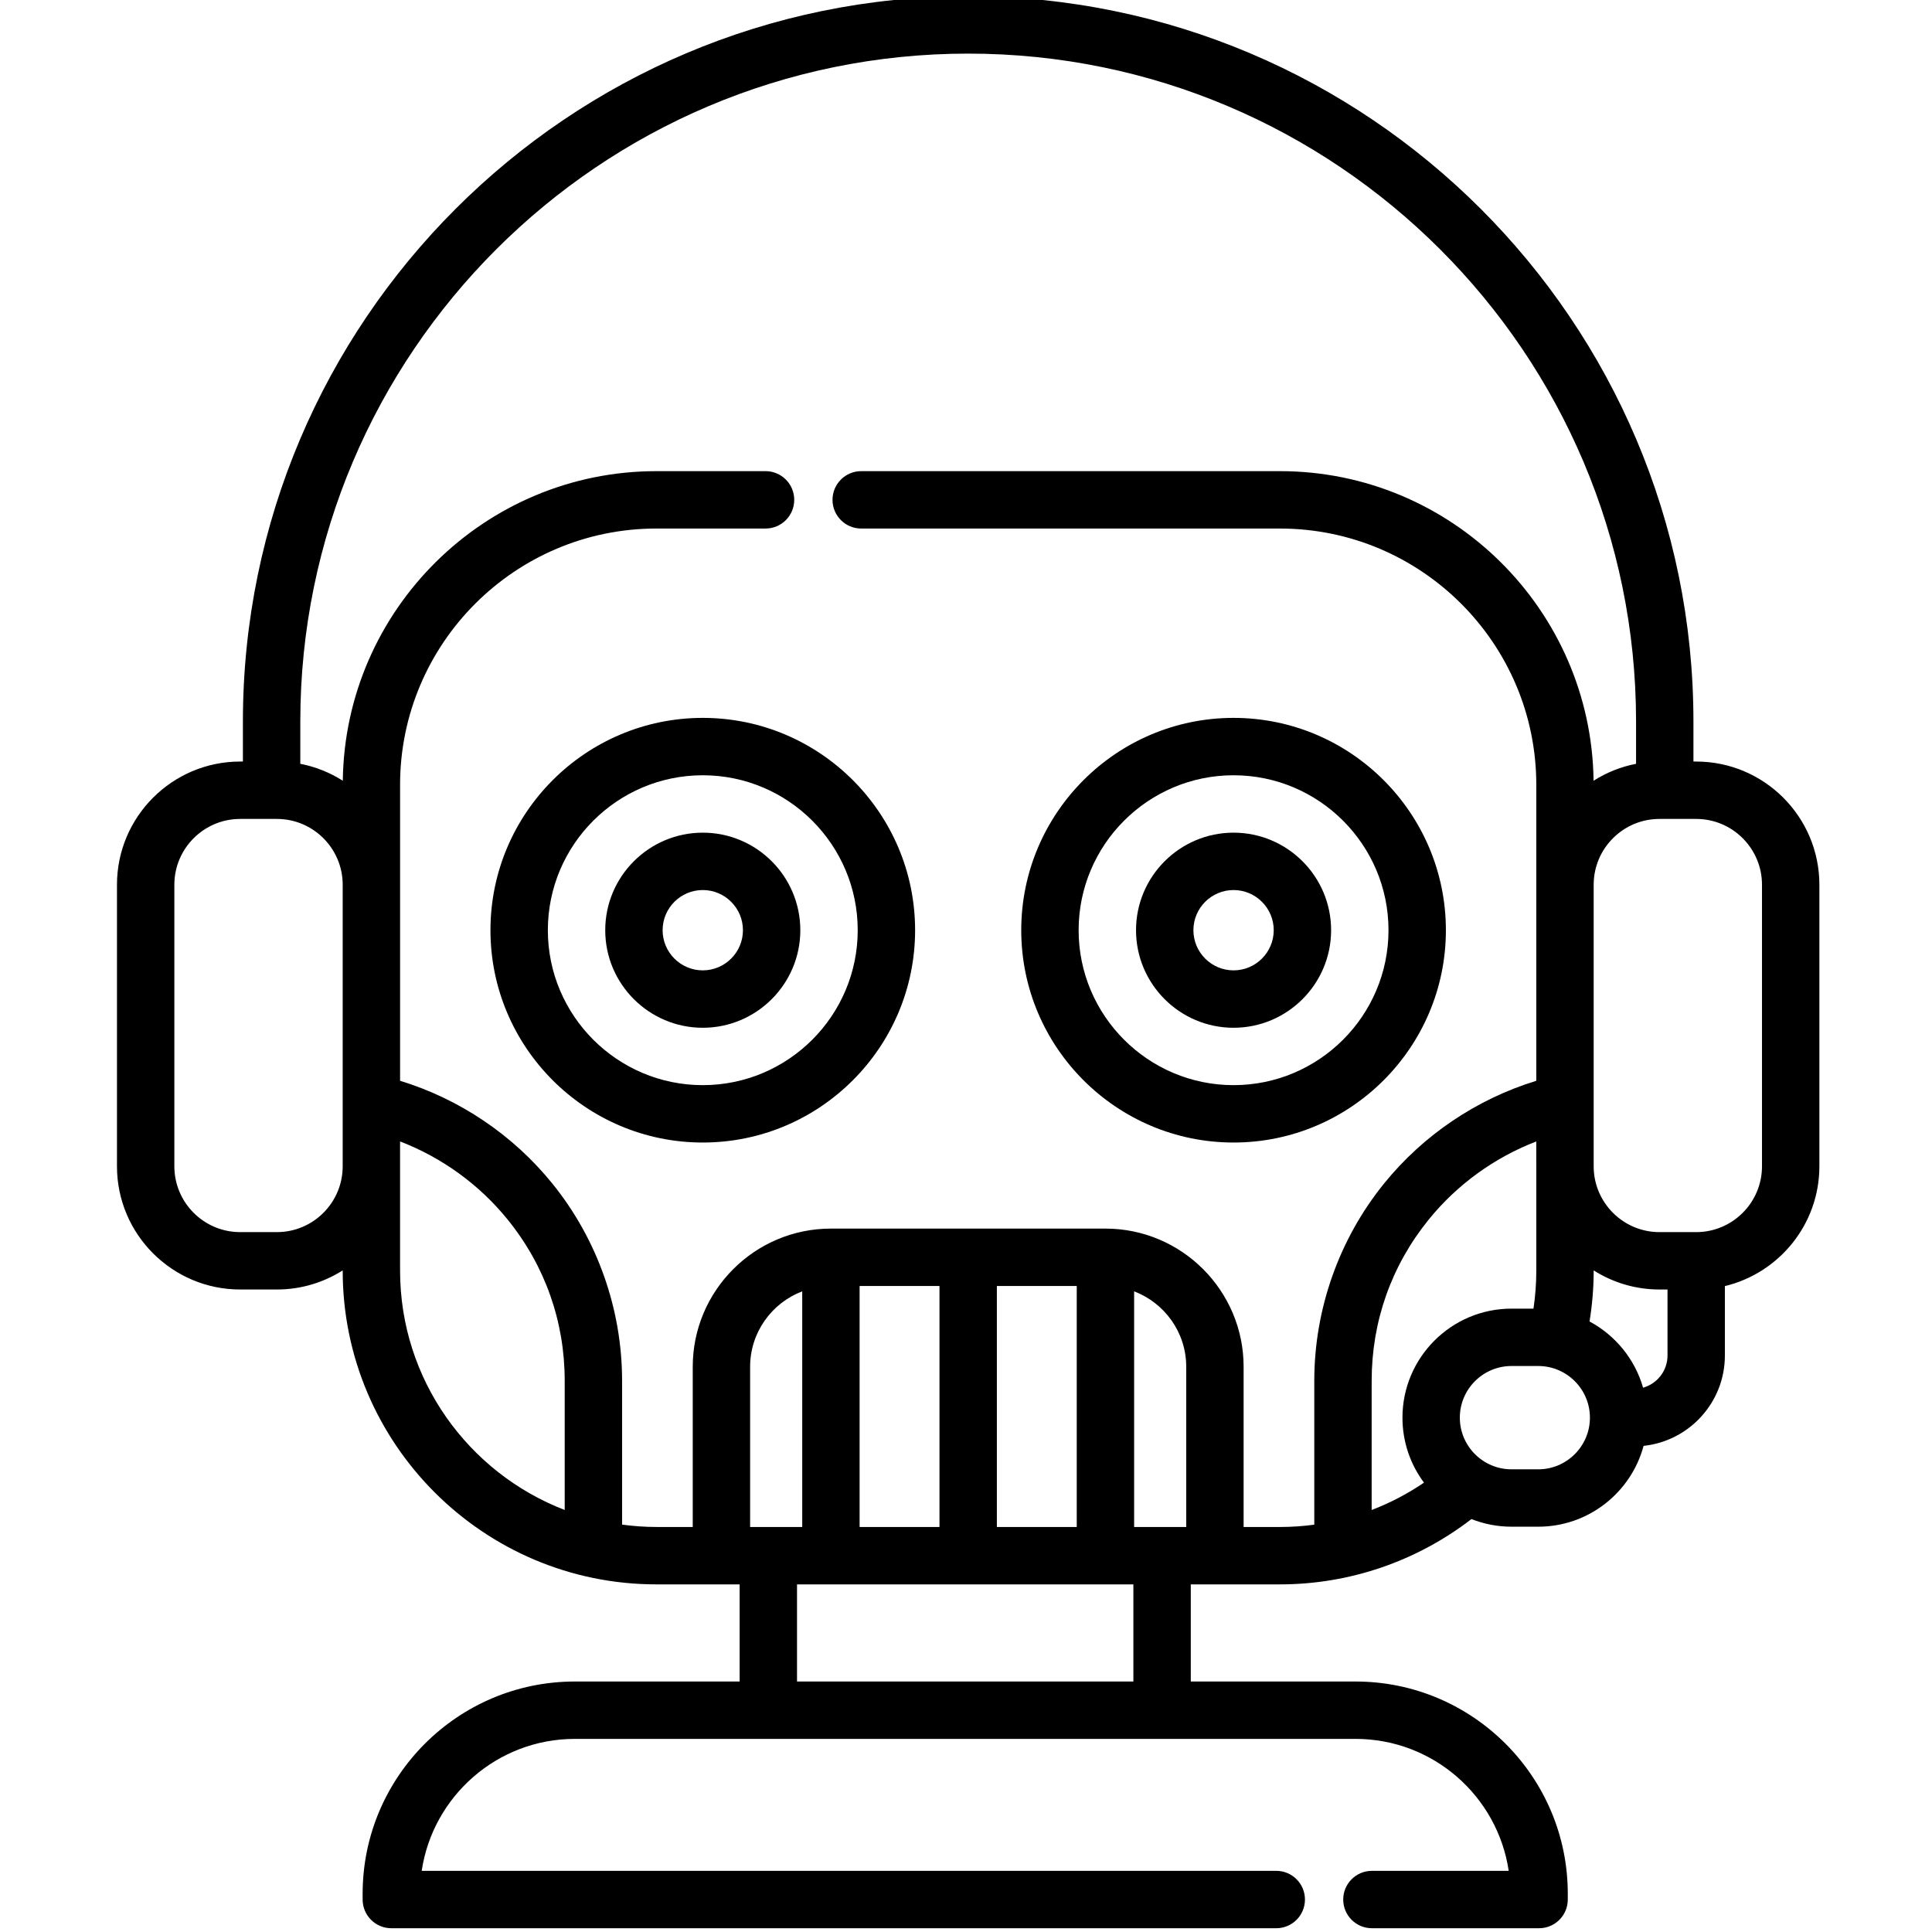
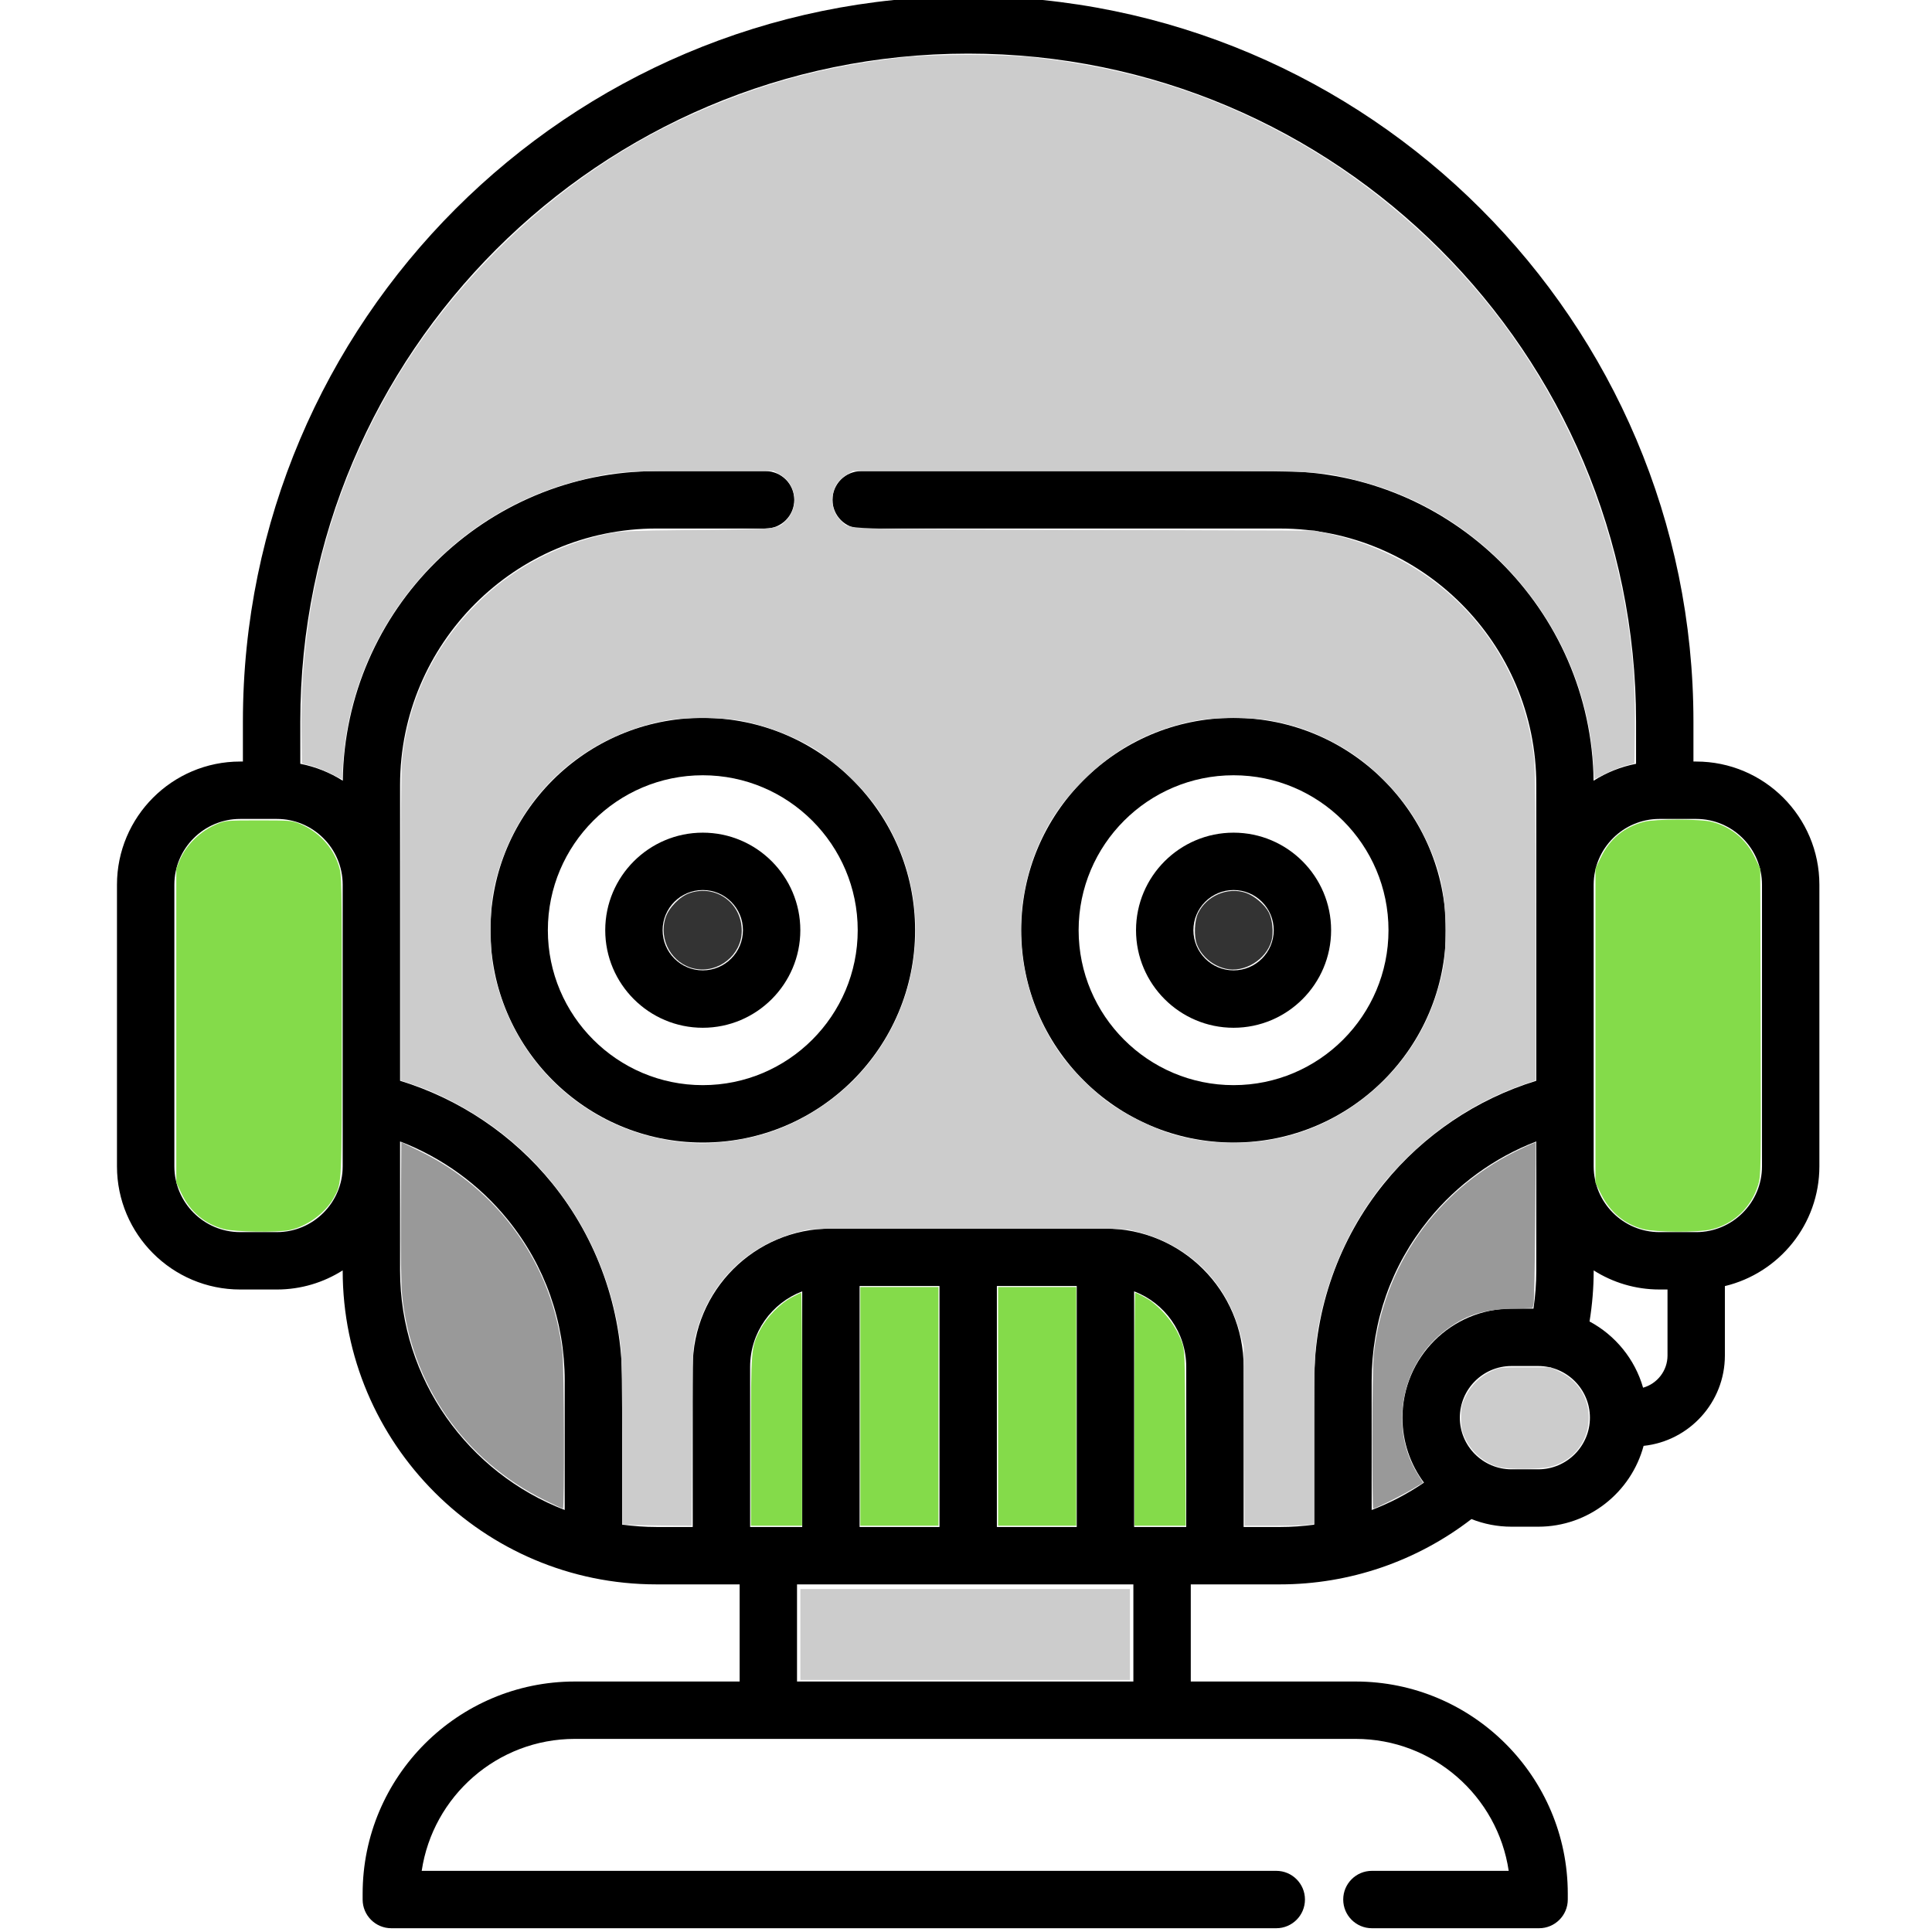
- <svg xmlns="http://www.w3.org/2000/svg" height="511pt" viewBox="-30 1 511 511.999" width="511pt">
-   <path d="m155.742 191.246c-31.023 0-56.266 25.242-56.266 56.27 0 31.023 25.242 56.266 56.266 56.266 31.027 0 56.27-25.242 56.27-56.266 0-31.027-25.242-56.27-56.27-56.27zm0 97.328c-22.637 0-41.055-18.422-41.055-41.062s18.418-41.059 41.055-41.059c22.641 0 41.062 18.418 41.062 41.059s-18.422 41.062-41.062 41.062zm0 0" />
-   <path d="m155.742 221.664c-14.254 0-25.848 11.594-25.848 25.852 0 14.254 11.594 25.852 25.848 25.852 14.254 0 25.852-11.598 25.852-25.852 0-14.258-11.594-25.852-25.852-25.852zm0 36.492c-5.867 0-10.641-4.773-10.641-10.645 0-5.867 4.773-10.641 10.641-10.641 5.871 0 10.645 4.773 10.645 10.641 0 5.871-4.773 10.645-10.645 10.645zm0 0" />
-   <path d="m352.676 247.512c0-31.023-25.242-56.266-56.27-56.266-31.023 0-56.266 25.242-56.266 56.266 0 31.027 25.242 56.27 56.266 56.27 31.027 0 56.27-25.242 56.27-56.27zm-56.27 41.062c-22.637 0-41.059-18.422-41.059-41.062s18.422-41.059 41.059-41.059c22.641 0 41.059 18.418 41.059 41.059s-18.418 41.062-41.059 41.062zm0 0" />
-   <path d="m296.406 221.664c-14.254 0-25.848 11.594-25.848 25.852 0 14.254 11.594 25.852 25.848 25.852s25.852-11.598 25.852-25.852c0-14.258-11.598-25.852-25.852-25.852zm0 36.492c-5.867 0-10.641-4.773-10.641-10.645 0-5.867 4.773-10.641 10.641-10.641 5.871 0 10.645 4.773 10.645 10.641 0 5.871-4.773 10.645-10.645 10.645zm0 0" />
-   <path d="m419.008 202.816h-.73v-10.613c.004-105.98-86.219-192.203-192.199-192.203-105.984 0-192.207 86.223-192.207 192.203v10.613h-.727c-18 0-32.645 14.645-32.645 32.645v74.625c0 18 14.645 32.645 32.645 32.645h9.738c6.406 0 12.383-1.863 17.434-5.066v.074c0 45.84 37.293 83.137 83.137 83.137h22.059v25.742h-43.68c-31.008 0-56.23 25.227-56.23 56.23v1.547c0 4.199 3.402 7.605 7.602 7.605h234.52c4.199 0 7.602-3.406 7.602-7.605s-3.402-7.602-7.602-7.602h-226.469c2.938-19.762 20.016-34.969 40.578-34.969h206.914c20.562 0 37.641 15.207 40.574 34.969h-36.25c-4.203 0-7.605 3.402-7.605 7.602s3.402 7.605 7.605 7.605h44.301c4.203 0 7.605-3.406 7.605-7.605v-1.547c0-31.004-25.227-56.23-56.23-56.23h-43.68v-25.742h23.637c18.426 0 36.242-6.125 50.746-17.309 3.285 1.301 6.863 2.023 10.609 2.023h7.094c13.352 0 24.609-9.102 27.914-21.422 12.09-1.27 21.543-11.523 21.543-23.945v-18.395c14.344-3.438 25.043-16.359 25.043-31.742v-74.625c0-18-14.645-32.645-32.645-32.645zm-376.125 124.707h-9.738c-9.613 0-17.438-7.824-17.438-17.438v-74.625c0-9.613 7.824-17.434 17.438-17.434h9.738c9.598 0 17.41 7.801 17.434 17.395v74.703c-.023 9.598-7.832 17.398-17.434 17.398zm32.641 10.215v-27.574c0-.027 0-.051 0-.078v-6.59c11.074 4.258 20.988 11.406 28.531 20.727 9.875 12.203 15.098 26.969 15.098 42.703v34.23c-25.488-9.801-43.629-34.523-43.629-63.418zm208.34 67.926h-13.809v-62.445c8.059 3.074 13.809 10.867 13.809 19.992zm-29.016 0h-21.168v-63.867h21.168zm-36.375 0h-21.168v-63.867h21.168zm-36.375 0h-13.809v-42.453c0-9.125 5.75-16.918 13.809-19.992zm87.758 40.953h-89.137v-25.742h89.137zm29.215-40.953v-42.453c0-20.191-16.426-36.621-36.617-36.621h-72.75c-20.195 0-36.621 16.43-36.621 36.621v42.453h-9.629c-3.086 0-6.117-.227-9.094-.625v-38.117c0-18.98-6.566-37.539-18.48-52.266-10.445-12.906-24.605-22.418-40.355-27.238v-78.434c0-37.449 30.473-67.918 67.93-67.918h28.922c4.203 0 7.605-3.402 7.605-7.602 0-4.199-3.402-7.605-7.605-7.605h-28.922c-45.48 0-82.527 36.707-83.109 82.043-3.387-2.152-7.188-3.699-11.262-4.488v-11.211c0-97.594 79.398-176.996 176.996-176.996 97.594 0 176.992 79.402 176.992 176.996v11.215c-4.07.785-7.875 2.332-11.258 4.484-.586-45.336-37.633-82.043-83.109-82.043h-110.977c-4.199 0-7.605 3.406-7.605 7.605 0 4.199 3.406 7.605 7.605 7.605h110.977c37.457 0 67.93 30.465 67.93 67.918l-.004 78.434c-15.746 4.824-29.91 14.336-40.352 27.238-11.918 14.727-18.48 33.285-18.48 52.266v38.129c-3 .406-6.039.613-9.094.613h-9.633zm42.094-28.969c0 6.445 2.121 12.406 5.703 17.219-4.34 2.953-8.992 5.387-13.863 7.25v-34.242c0-15.73 5.219-30.496 15.094-42.695 7.543-9.316 17.457-16.469 28.531-20.73v6.59c0 .039.004.078.004.117v27.531c0 3.379-.254 6.746-.746 10.066h-5.828c-15.934 0-28.895 12.961-28.895 28.895zm35.992 13.688h-7.098c-7.547 0-13.688-6.141-13.688-13.688 0-7.547 6.141-13.688 13.688-13.688h7.098c7.547 0 13.688 6.141 13.688 13.688 0 7.547-6.141 13.688-13.688 13.688zm27.777-21.629c-2.172-7.582-7.363-13.898-14.191-17.551.723-4.438 1.098-8.945 1.098-13.465v-.074c5.047 3.203 11.023 5.066 17.434 5.066h2.133v17.492c0 4.059-2.746 7.48-6.473 8.531zm31.512-58.668c0 9.613-7.82 17.438-17.438 17.438h-9.734c-9.594 0-17.402-7.793-17.434-17.379v-74.742c.031-9.586 7.84-17.379 17.434-17.379h9.734c9.617 0 17.438 7.824 17.438 17.438zm0 0" />
+ <svg xmlns="http://www.w3.org/2000/svg" height="511pt" viewBox="-30 1 511 511.999" width="511pt" version="1.1" id="svg3723">
+   <defs id="defs3727" />
+   <path id="path3713" d="m155.742 191.246c-31.023 0-56.266 25.242-56.266 56.27 0 31.023 25.242 56.266 56.266 56.266 31.027 0 56.27-25.242 56.27-56.266 0-31.027-25.242-56.27-56.27-56.27zm0 97.328c-22.637 0-41.055-18.422-41.055-41.062s18.418-41.059 41.055-41.059c22.641 0 41.062 18.418 41.062 41.059s-18.422 41.062-41.062 41.062zm0 0" />
+   <path id="path3715" d="m155.742 221.664c-14.254 0-25.848 11.594-25.848 25.852 0 14.254 11.594 25.852 25.848 25.852 14.254 0 25.852-11.598 25.852-25.852 0-14.258-11.594-25.852-25.852-25.852zm0 36.492c-5.867 0-10.641-4.773-10.641-10.645 0-5.867 4.773-10.641 10.641-10.641 5.871 0 10.645 4.773 10.645 10.641 0 5.871-4.773 10.645-10.645 10.645zm0 0" />
+   <path id="path3717" d="m352.676 247.512c0-31.023-25.242-56.266-56.27-56.266-31.023 0-56.266 25.242-56.266 56.266 0 31.027 25.242 56.27 56.266 56.27 31.027 0 56.27-25.242 56.27-56.27zm-56.27 41.062c-22.637 0-41.059-18.422-41.059-41.062s18.422-41.059 41.059-41.059c22.641 0 41.059 18.418 41.059 41.059s-18.418 41.062-41.059 41.062zm0 0" />
+   <path id="path3719" d="m296.406 221.664c-14.254 0-25.848 11.594-25.848 25.852 0 14.254 11.594 25.852 25.848 25.852s25.852-11.598 25.852-25.852c0-14.258-11.598-25.852-25.852-25.852zm0 36.492c-5.867 0-10.641-4.773-10.641-10.645 0-5.867 4.773-10.641 10.641-10.641 5.871 0 10.645 4.773 10.645 10.641 0 5.871-4.773 10.645-10.645 10.645zm0 0" />
+   <path id="path3721" d="m419.008 202.816h-.73v-10.613c.004-105.98-86.219-192.203-192.199-192.203-105.984 0-192.207 86.223-192.207 192.203v10.613h-.727c-18 0-32.645 14.645-32.645 32.645v74.625c0 18 14.645 32.645 32.645 32.645h9.738c6.406 0 12.383-1.863 17.434-5.066v.074c0 45.84 37.293 83.137 83.137 83.137h22.059v25.742h-43.68c-31.008 0-56.23 25.227-56.23 56.23v1.547c0 4.199 3.402 7.605 7.602 7.605h234.52c4.199 0 7.602-3.406 7.602-7.605s-3.402-7.602-7.602-7.602h-226.469c2.938-19.762 20.016-34.969 40.578-34.969h206.914c20.562 0 37.641 15.207 40.574 34.969h-36.25c-4.203 0-7.605 3.402-7.605 7.602s3.402 7.605 7.605 7.605h44.301c4.203 0 7.605-3.406 7.605-7.605v-1.547c0-31.004-25.227-56.23-56.23-56.23h-43.68v-25.742h23.637c18.426 0 36.242-6.125 50.746-17.309 3.285 1.301 6.863 2.023 10.609 2.023h7.094c13.352 0 24.609-9.102 27.914-21.422 12.09-1.27 21.543-11.523 21.543-23.945v-18.395c14.344-3.438 25.043-16.359 25.043-31.742v-74.625c0-18-14.645-32.645-32.645-32.645zm-376.125 124.707h-9.738c-9.613 0-17.438-7.824-17.438-17.438v-74.625c0-9.613 7.824-17.434 17.438-17.434h9.738c9.598 0 17.41 7.801 17.434 17.395v74.703c-.023 9.598-7.832 17.398-17.434 17.398zm32.641 10.215v-27.574c0-.027 0-.051 0-.078v-6.59c11.074 4.258 20.988 11.406 28.531 20.727 9.875 12.203 15.098 26.969 15.098 42.703v34.23c-25.488-9.801-43.629-34.523-43.629-63.418zm208.34 67.926h-13.809v-62.445c8.059 3.074 13.809 10.867 13.809 19.992zm-29.016 0h-21.168v-63.867h21.168zm-36.375 0h-21.168v-63.867h21.168zm-36.375 0h-13.809v-42.453c0-9.125 5.75-16.918 13.809-19.992zm87.758 40.953h-89.137v-25.742h89.137zm29.215-40.953v-42.453c0-20.191-16.426-36.621-36.617-36.621h-72.75c-20.195 0-36.621 16.43-36.621 36.621v42.453h-9.629c-3.086 0-6.117-.227-9.094-.625v-38.117c0-18.98-6.566-37.539-18.48-52.266-10.445-12.906-24.605-22.418-40.355-27.238v-78.434c0-37.449 30.473-67.918 67.93-67.918h28.922c4.203 0 7.605-3.402 7.605-7.602 0-4.199-3.402-7.605-7.605-7.605h-28.922c-45.48 0-82.527 36.707-83.109 82.043-3.387-2.152-7.188-3.699-11.262-4.488v-11.211c0-97.594 79.398-176.996 176.996-176.996 97.594 0 176.992 79.402 176.992 176.996v11.215c-4.07.785-7.875 2.332-11.258 4.484-.586-45.336-37.633-82.043-83.109-82.043h-110.977c-4.199 0-7.605 3.406-7.605 7.605 0 4.199 3.406 7.605 7.605 7.605h110.977c37.457 0 67.93 30.465 67.93 67.918l-.004 78.434c-15.746 4.824-29.91 14.336-40.352 27.238-11.918 14.727-18.48 33.285-18.48 52.266v38.129c-3 .406-6.039.613-9.094.613h-9.633zm42.094-28.969c0 6.445 2.121 12.406 5.703 17.219-4.34 2.953-8.992 5.387-13.863 7.25v-34.242c0-15.73 5.219-30.496 15.094-42.695 7.543-9.316 17.457-16.469 28.531-20.73v6.59c0 .039.004.078.004.117v27.531c0 3.379-.254 6.746-.746 10.066h-5.828c-15.934 0-28.895 12.961-28.895 28.895zm35.992 13.688h-7.098c-7.547 0-13.688-6.141-13.688-13.688 0-7.547 6.141-13.688 13.688-13.688h7.098c7.547 0 13.688 6.141 13.688 13.688 0 7.547-6.141 13.688-13.688 13.688zm27.777-21.629c-2.172-7.582-7.363-13.898-14.191-17.551.723-4.438 1.098-8.945 1.098-13.465v-.074c5.047 3.203 11.023 5.066 17.434 5.066h2.133v17.492c0 4.059-2.746 7.48-6.473 8.531zm31.512-58.668c0 9.613-7.82 17.438-17.438 17.438h-9.734c-9.594 0-17.402-7.793-17.434-17.379v-74.742c.031-9.586 7.84-17.379 17.434-17.379h9.734c9.617 0 17.438 7.824 17.438 17.438zm0 0" />
+   <path transform="matrix(0.7514663,0,0,0.7514663,-30.49949,1)" id="path3743" d="m 192.126,529.064 c -28.57,-14.075 -47.374,-41.226 -50.352,-72.699 -0.329,-3.48 -0.484,-15.132 -0.395,-29.654 l 0.147,-23.921 6.513,3.176 c 28.102,13.705 46.929,40.299 50.314,71.073 0.606,5.506 0.749,55.007 0.159,54.994 -0.207,-0.005 -3.081,-1.341 -6.388,-2.97 z" style="fill:#999999;stroke-width:0.501;opacity:1" />
+   <path transform="matrix(0.7514663,0,0,0.7514663,-30.49949,1)" id="path3745" d="m 483.947,507.223 c 0,-14.007 0.23,-26.937 0.529,-29.683 3.357,-30.889 21.885,-57.436 49.82,-71.382 1.929,-0.963 4.367,-2.11 5.419,-2.549 l 1.912,-0.798 -0.216,27.918 c -0.119,15.355 -0.381,28.514 -0.583,29.242 l -0.367,1.324 -7.341,0.237 c -10.65,0.344 -16.691,2.389 -24.038,8.137 -15.234,11.92 -19.185,34.481 -8.865,50.615 l 1.667,2.606 -3.94,2.344 c -3.668,2.182 -12.963,6.807 -13.68,6.807 -0.175,0 -0.318,-11.168 -0.318,-24.818 z" style="fill:#999999;stroke-width:0.501;opacity:1" />
+   <path transform="matrix(0.7514663,0,0,0.7514663,-30.49949,1)" id="path3747" d="m 528.499,517.329 c -5.148,-1.388 -9.537,-5.175 -11.91,-10.276 -1.085,-2.332 -1.311,-3.548 -1.32,-7.084 -0.01,-3.816 0.162,-4.62 1.617,-7.576 1.93,-3.921 5.075,-6.999 9.055,-8.865 2.749,-1.289 3.143,-1.333 11.871,-1.333 h 9.028 l 3.351,1.65 c 14.998,7.383 12.806,29.222 -3.352,33.399 -3.641,0.941 -14.974,0.995 -18.341,0.087 z" style="fill:#cccccc;stroke-width:0.501;opacity:1" />
+   <path id="path3749" d="m 221.058,537.691 -1.628,-0.202 -0.004,-29.15 c -0.002,-16.543 -0.226,-31.1 -0.516,-33.659 -3.305,-29.106 -18.264,-56.197 -41.061,-74.362 -9.253,-7.373 -21.466,-14.201 -31.437,-17.576 l -5.135,-1.738 v -53.931 c 0,-33.866 0.195,-55.862 0.524,-59.12 2.225,-22.047 12.141,-41.876 28.625,-57.244 11.899,-11.093 26.923,-18.818 43.589,-22.413 4.853,-1.047 6.769,-1.131 31.717,-1.402 29.037,-0.315 28.416,-0.249 31.507,-3.339 4.727,-4.727 3.6,-12.964 -2.22,-16.227 l -2.234,-1.252 -25.55,0.005 c -28.422,0.005 -30.689,0.188 -43.694,3.521 -45.826,11.745 -79.63,52.587 -82.584,99.775 l -0.339,5.412 -4.24,-2.085 c -2.332,-1.147 -5.517,-2.397 -7.079,-2.778 l -2.84,-0.693 -0.152,-11.5 c -0.56,-42.371 9.64,-82.365 30.339,-118.96 23.9,-42.255 62.446,-77.848 105.829,-97.72 24.924,-11.417 48.383,-17.836 76.149,-20.837 10.737,-1.16 34.89,-1.158 45.589,0.004 35.959,3.907 66.931,14.067 96.94,31.798 26.071,15.405 50.46,37.313 68.694,61.706 27.059,36.201 43.174,79.541 46.289,124.494 0.305,4.409 0.485,13.191 0.399,19.516 l -0.156,11.5 -2.84,0.693 c -1.562,0.381 -4.746,1.631 -7.076,2.778 l -4.236,2.085 -0.323,-5.389 c -2.819,-47.059 -37.011,-88.331 -82.713,-99.843 -14.625,-3.684 -8.891,-3.481 -98.234,-3.481 H 300.76 l -2.427,1.503 c -3.136,1.942 -4.759,4.88 -4.759,8.612 0,3.308 0.866,5.427 3.071,7.514 3.275,3.1 -2.436,2.889 85.853,3.167 l 81.159,0.256 5.165,1.141 c 8.195,1.81 15.332,4.34 22.89,8.114 27.583,13.773 45.94,40.293 49.317,71.247 0.34,3.12 0.531,24.317 0.53,59.116 l -2.5e-4,54.251 -4.133,1.424 c -15.464,5.328 -30.114,14.602 -41.796,26.458 -6.68,6.78 -9.149,9.787 -14.026,17.087 -6.783,10.152 -12.429,23.27 -15.361,35.688 -2.601,11.014 -2.836,14.884 -2.836,46.549 v 29.214 l -2.324,0.319 c -1.278,0.175 -6.789,0.319 -12.247,0.319 h -9.922 l -0.171,-31.687 -0.171,-31.687 -1.305,-4.785 c -5.138,-18.834 -19.07,-31.831 -38.737,-36.138 -2.38,-0.521 -14.278,-0.658 -57.112,-0.658 -42.834,0 -54.732,0.137 -57.112,0.658 -19.826,4.342 -33.892,17.63 -38.92,36.768 -1.055,4.016 -1.098,5.212 -1.281,35.842 l -0.189,31.687 -10.615,-0.08 c -5.838,-0.044 -11.348,-0.171 -12.244,-0.282 z m 33.836,-134.934 c 10.118,-1.108 18.004,-3.362 26.234,-7.498 40.795,-20.502 54.261,-71.322 28.933,-109.188 -5.083,-7.599 -14.251,-16.503 -22.296,-21.655 -6.652,-4.26 -16.141,-8.046 -25.121,-10.024 -6.689,-1.474 -21.687,-1.594 -28.435,-0.228 -30.63,6.201 -53.182,28.325 -59.995,58.858 -1.586,7.109 -1.573,22.636 0.027,29.994 7.612,35.023 37.106,59.385 72.888,60.207 1.595,0.037 5.09,-0.173 7.765,-0.466 z m 193.047,-0.764 c 26.874,-4.503 50.23,-24.805 58.448,-50.805 2.869,-9.075 3.35,-12.391 3.347,-23.045 -0.004,-13.792 -1.761,-21.63 -7.468,-33.315 -3.634,-7.439 -8.009,-13.486 -14.319,-19.789 -6.292,-6.285 -11.586,-10.148 -19.169,-13.984 -6.432,-3.255 -11.407,-4.999 -18.905,-6.628 -7.453,-1.619 -22.399,-1.627 -29.724,-0.015 -15.396,3.388 -27.177,9.822 -38.17,20.845 -6.646,6.665 -10.94,12.6 -14.534,20.089 -11.899,24.792 -9.359,54.017 6.653,76.56 3.823,5.382 11.826,13.332 17.416,17.3 5.017,3.561 14.47,8.312 20.443,10.275 11.122,3.655 23.855,4.544 35.98,2.512 z" style="fill:#cccccc;stroke-width:0.501;opacity:1" transform="matrix(0.7514663,0,0,0.7514663,-30.49949,1)" />
+   <path transform="matrix(0.7514663,0,0,0.7514663,-30.49949,1)" id="path3751" d="m 245.053,341.642 c -8.025,-1.617 -12.937,-10.199 -10.33,-18.048 1.174,-3.534 5.03,-7.466 8.472,-8.639 9.311,-3.173 18.506,3.56 18.388,13.464 -0.1,8.403 -8.219,14.898 -16.529,13.223 z" style="fill:#333333;stroke-width:0.501;opacity:1" />
+   <path transform="matrix(0.7514663,0,0,0.7514663,-30.49949,1)" id="path3753" d="m 432.213,341.63 c -4.645,-1.108 -8.511,-4.402 -10.124,-8.625 -1.089,-2.853 -0.878,-8.269 0.427,-10.964 2.966,-6.124 10.384,-9.32 16.734,-7.211 3.058,1.016 6.786,4.174 8.201,6.949 1.313,2.573 1.749,7.179 0.95,10.032 -1.862,6.65 -9.656,11.376 -16.189,9.818 z" style="fill:#333333;stroke-width:0.501;opacity:1" />
+   <path style="fill:#84db4a;stroke-width:0.501;fill-opacity:1" d="m 579.434,433.441 c -6.547,-1.711 -11.691,-6.02 -14.873,-12.459 l -1.909,-3.863 v -55.384 -55.384 l 1.861,-3.898 c 3.13,-6.555 8.281,-10.819 15.269,-12.639 4.046,-1.054 19.86,-1.04 23.933,0.021 6.817,1.776 12.113,6.175 15.19,12.618 l 1.861,3.898 0.136,54.105 c 0.133,52.702 0.11,54.19 -0.856,57.362 -2.429,7.973 -8.661,13.888 -16.608,15.761 -4.663,1.099 -19.601,1.014 -24.004,-0.137 z" id="path4748" transform="matrix(0.7514663,0,0,0.7514663,-30.49949,1)" />
+   <path style="fill:#84db4a;fill-opacity:1;stroke-width:0.501" d="m 78.955,433.441 c -6.677,-1.745 -11.874,-6.094 -14.93,-12.494 l -1.853,-3.881 v -55.358 -55.358 l 1.124,-2.777 c 2.278,-5.626 7.464,-10.644 13.535,-13.096 2.717,-1.097 3.51,-1.161 14.398,-1.161 10.881,0 11.682,0.065 14.391,1.158 6.645,2.684 11.842,8.279 13.91,14.976 0.981,3.176 1.007,4.593 1.007,55.954 0,57.403 0.083,55.618 -2.83,60.969 -2.928,5.379 -9.433,10.141 -15.606,11.424 -4.269,0.887 -19.27,0.656 -23.146,-0.357 z" id="path4750" transform="matrix(0.7514663,0,0,0.7514663,-30.49949,1)" />
+   <path style="fill:#84db4a;fill-opacity:1;stroke-width:0.501" d="m 264.826,508.37 c 0.008,-33.069 0.024,-33.248 3.36,-39.598 2.274,-4.327 6.921,-9.076 11.016,-11.259 1.672,-0.891 3.178,-1.621 3.346,-1.621 0.168,0 0.306,18.486 0.306,41.08 v 41.08 h -9.018 -9.018 z" id="path4752" transform="matrix(0.7514663,0,0,0.7514663,-30.49949,1)" />
+   <path style="fill:#84db4a;fill-opacity:1;stroke-width:0.501" d="m 303.394,495.971 v -42.082 h 13.777 13.777 v 42.082 42.082 h -13.777 -13.777 z" id="path4754" transform="matrix(0.7514663,0,0,0.7514663,-30.49949,1)" />
+   <path style="fill:#84db4a;fill-opacity:1;stroke-width:0.501" d="m 351.989,495.971 v -42.082 h 13.777 13.777 v 42.082 42.082 h -13.777 -13.777 z" id="path4756" transform="matrix(0.7514663,0,0,0.7514663,-30.49949,1)" />
+   <path style="fill:#84db4a;fill-opacity:1;stroke-width:0.501" d="m 400.083,496.973 c 0,-22.594 0.122,-41.08 0.27,-41.08 0.526,0 4.506,2.155 5.741,3.108 4.894,3.778 8.604,8.704 10.592,14.064 1.155,3.113 1.157,3.165 1.315,34.053 l 0.159,30.936 h -9.039 -9.039 z" id="path4758" transform="matrix(0.7514663,0,0,0.7514663,-30.49949,1)" />
+   <path style="fill:#cccccc;fill-opacity:1;stroke-width:2.004" d="m 282.252,576.412 v -16.031 h 58.114 58.114 v 16.031 16.031 h -58.114 -58.114 z" id="path4762" transform="matrix(0.7514663,0,0,0.7514663,-30.49949,1)" />
</svg>
